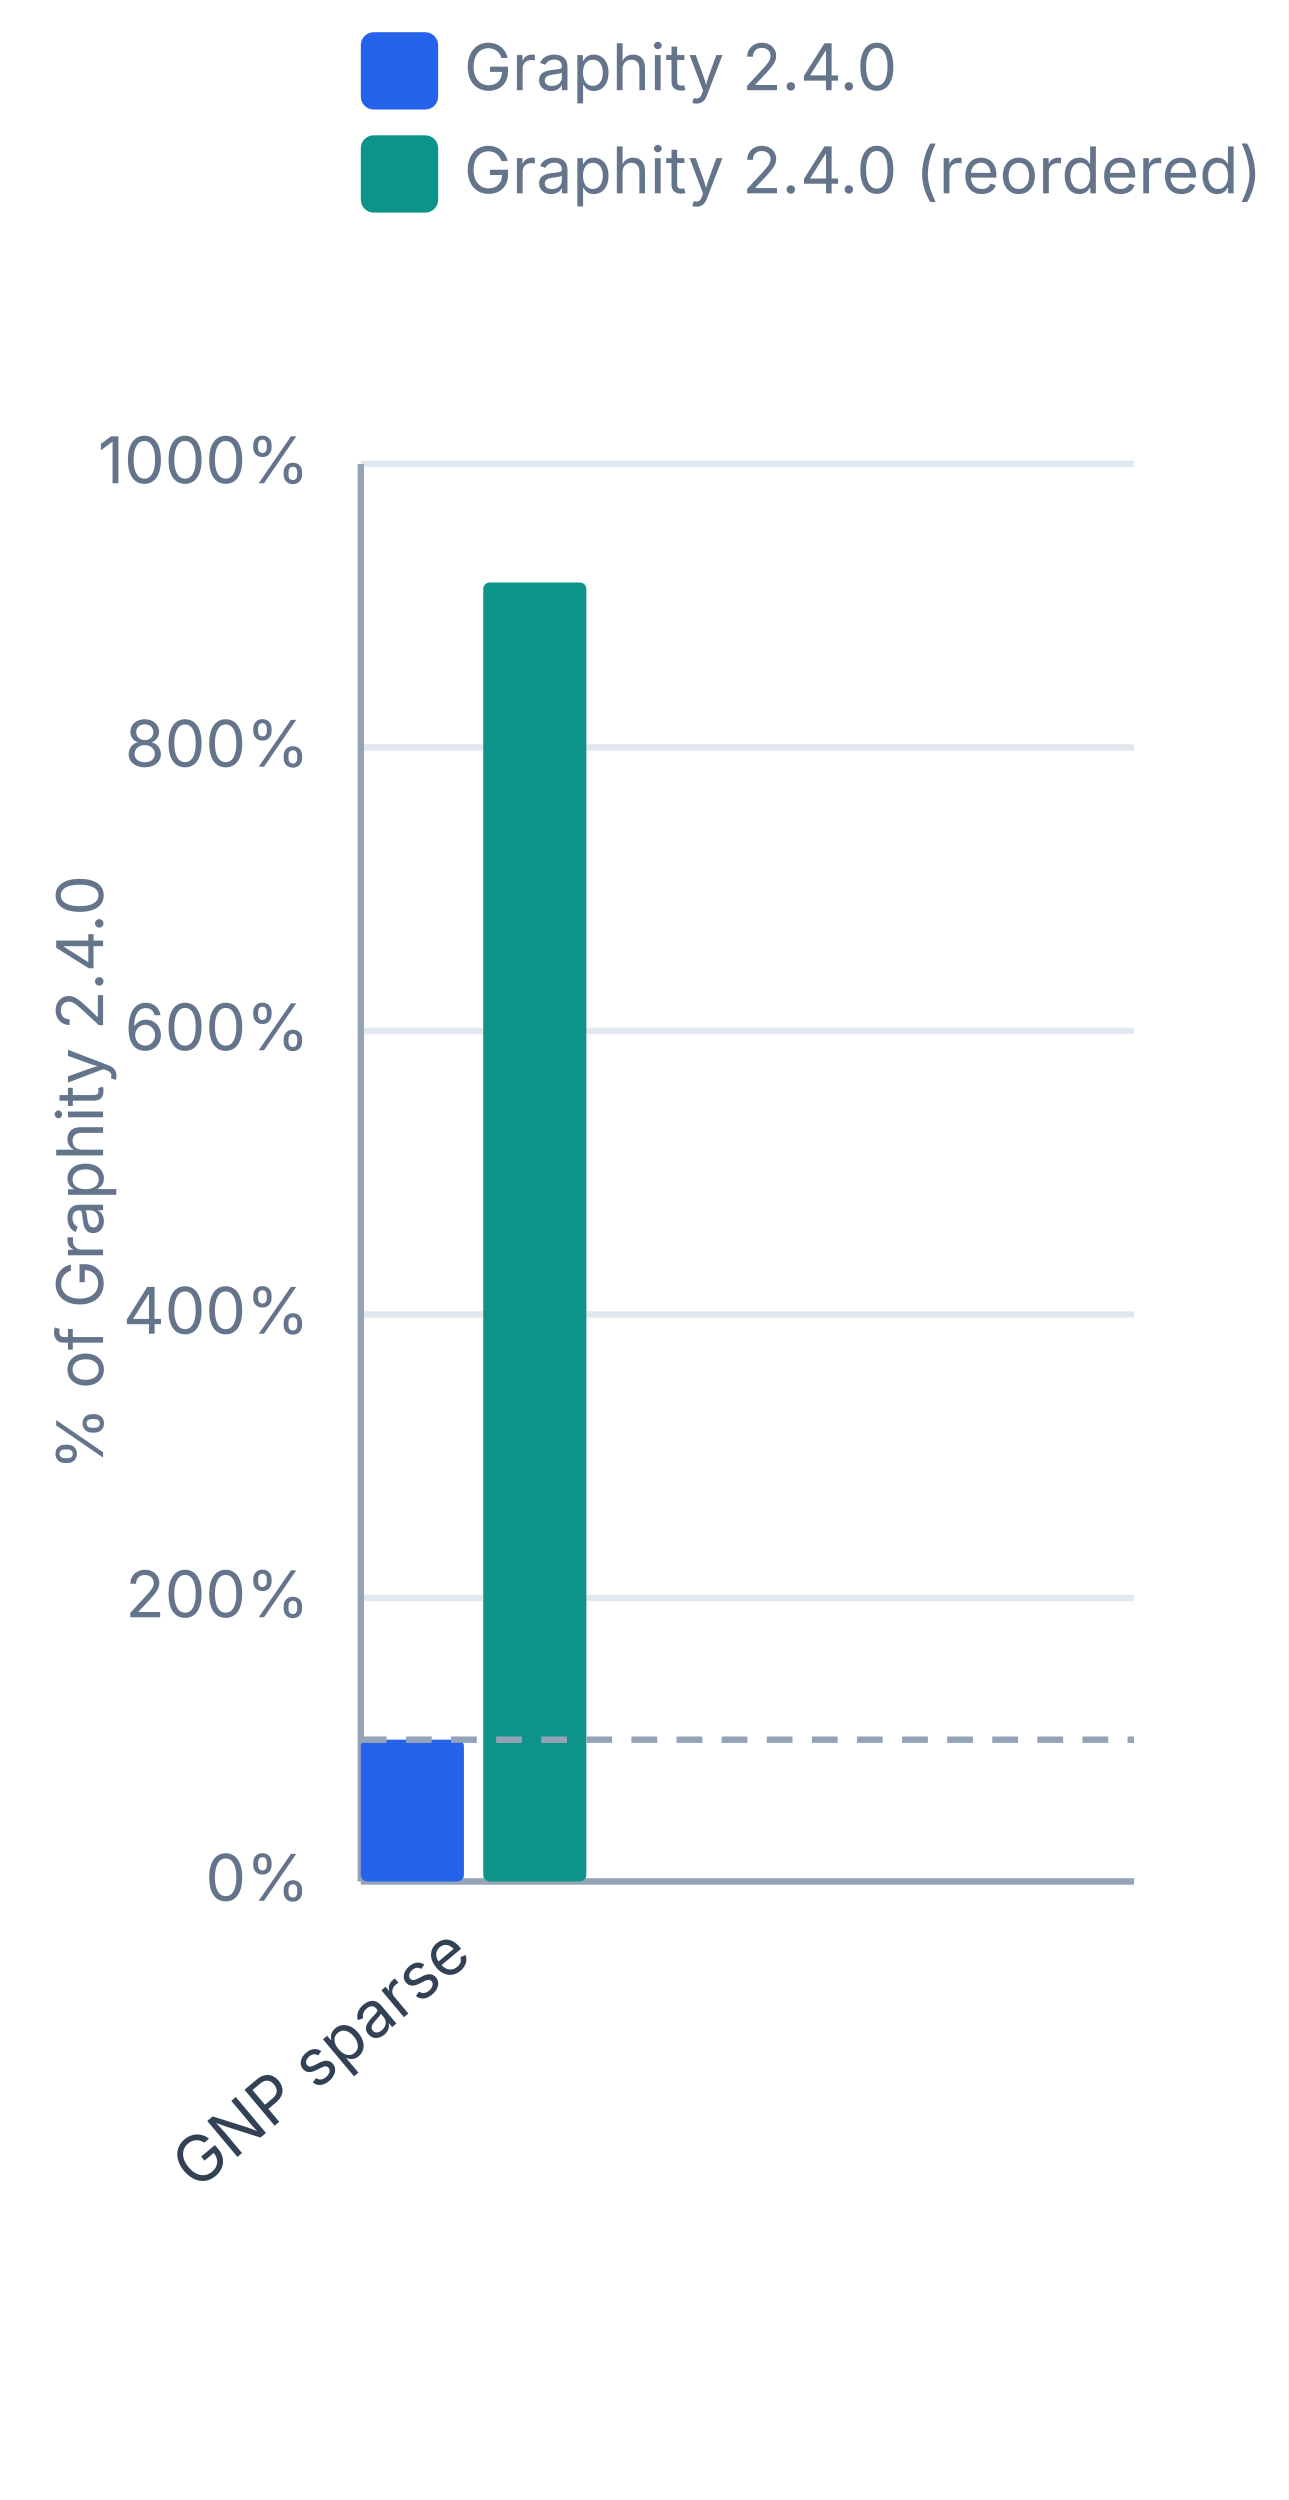
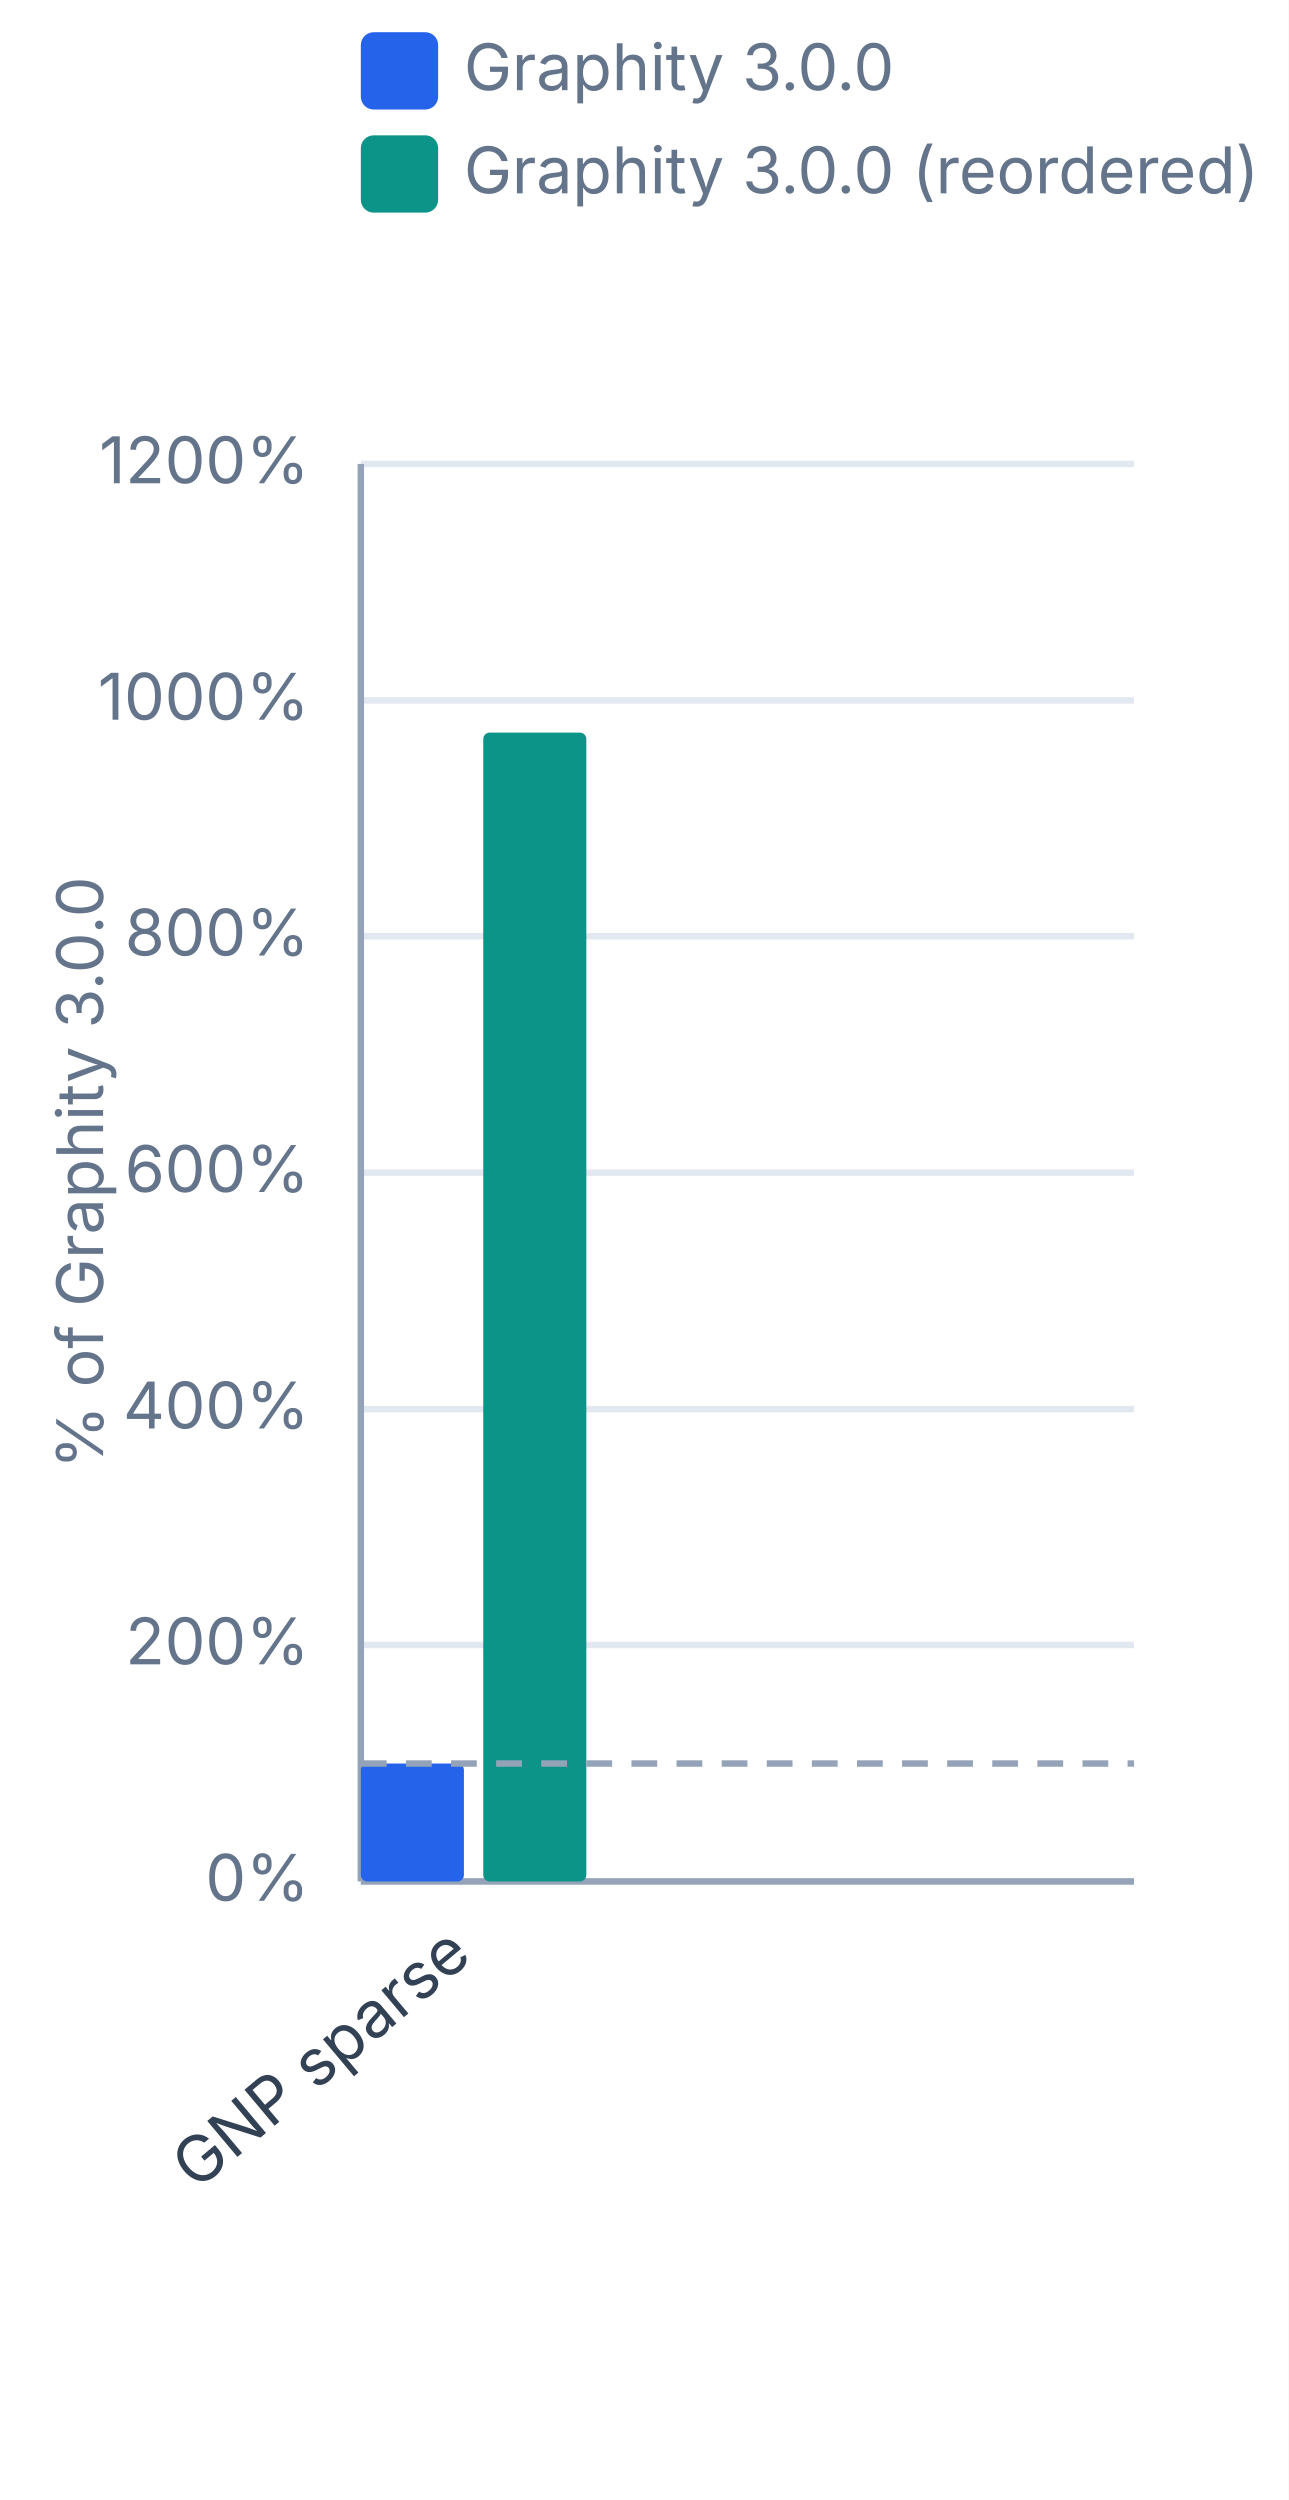
<svg xmlns="http://www.w3.org/2000/svg" width="200" height="388" viewBox="0 0 200 388" role="img">
  <style>text{font-family:ui-sans-serif,system-ui,-apple-system,Segoe UI,sans-serif;font-size:11px;fill:#334155}.axis{stroke:#94a3b8;stroke-width:1;fill:none}.grid{stroke:#e2e8f0;stroke-width:1}.ylabel{fill:#64748b;font-size:10px}.tick{fill:#64748b;font-size:10px}.xlabel{font-size:10px}</style>
  <rect x="0" y="0" width="200" height="388" fill="#ffffff" />
  <rect x="56" y="5" width="12" height="12" rx="2" fill="#2563eb" />
-   <text x="72" y="14" class="tick">Graphity 2.4.0</text>
+   <text x="72" y="14" class="tick">Graphity 3.0.0</text>
  <rect x="56" y="21" width="12" height="12" rx="2" fill="#0d9488" />
-   <text x="72" y="30" class="tick">Graphity 2.4.0 (reordered)</text>
+   <text x="72" y="30" class="tick">Graphity 3.0.0 (reordered)</text>
  <line class="grid" x1="56" y1="292.0" x2="176" y2="292.0" />
  <text class="tick" x="48" y="295.0" text-anchor="end">0%</text>
-   <line class="grid" x1="56" y1="248.0" x2="176" y2="248.0" />
-   <text class="tick" x="48" y="251.0" text-anchor="end">200%</text>
-   <line class="grid" x1="56" y1="204.0" x2="176" y2="204.0" />
-   <text class="tick" x="48" y="207.0" text-anchor="end">400%</text>
-   <line class="grid" x1="56" y1="160.0" x2="176" y2="160.0" />
-   <text class="tick" x="48" y="163.0" text-anchor="end">600%</text>
-   <line class="grid" x1="56" y1="116.0" x2="176" y2="116.0" />
-   <text class="tick" x="48" y="119.0" text-anchor="end">800%</text>
+   <line class="grid" x1="56" y1="255.3" x2="176" y2="255.3" />
+   <text class="tick" x="48" y="258.3" text-anchor="end">200%</text>
+   <line class="grid" x1="56" y1="218.7" x2="176" y2="218.7" />
+   <text class="tick" x="48" y="221.7" text-anchor="end">400%</text>
+   <line class="grid" x1="56" y1="182.0" x2="176" y2="182.0" />
+   <text class="tick" x="48" y="185.0" text-anchor="end">600%</text>
+   <line class="grid" x1="56" y1="145.3" x2="176" y2="145.3" />
+   <text class="tick" x="48" y="148.3" text-anchor="end">800%</text>
+   <line class="grid" x1="56" y1="108.7" x2="176" y2="108.7" />
+   <text class="tick" x="48" y="111.7" text-anchor="end">1000%</text>
  <line class="grid" x1="56" y1="72.0" x2="176" y2="72.0" />
-   <text class="tick" x="48" y="75.0" text-anchor="end">1000%</text>
+   <text class="tick" x="48" y="75.0" text-anchor="end">1200%</text>
  <line class="axis" x1="56" y1="72" x2="56" y2="292" />
  <line class="axis" x1="56" y1="292" x2="176" y2="292" />
-   <text class="ylabel" x="16" y="182.0" text-anchor="middle" transform="rotate(-90 16 182.0)">% of Graphity 2.4.0</text>
+   <text class="ylabel" x="16" y="182.0" text-anchor="middle" transform="rotate(-90 16 182.0)">% of Graphity 3.0.0</text>
  <text class="xlabel" x="73.5" y="304.0" text-anchor="end" transform="rotate(-40 73.5 304.0)">GNP sparse</text>
-   <rect x="56.0" y="270.0" width="16" height="22.0" fill="#2563eb" rx="1" />
-   <rect x="75.0" y="90.4" width="16" height="201.6" fill="#0d9488" rx="1" />
-   <line x1="56" y1="270.0" x2="176" y2="270.0" stroke="#94a3b8" stroke-width="1" stroke-dasharray="4 3" />
+   <rect x="56.0" y="273.7" width="16" height="18.3" fill="#2563eb" rx="1" />
+   <rect x="75.0" y="113.7" width="16" height="178.3" fill="#0d9488" rx="1" />
+   <line x1="56" y1="273.7" x2="176" y2="273.7" stroke="#94a3b8" stroke-width="1" stroke-dasharray="4 3" />
</svg>
